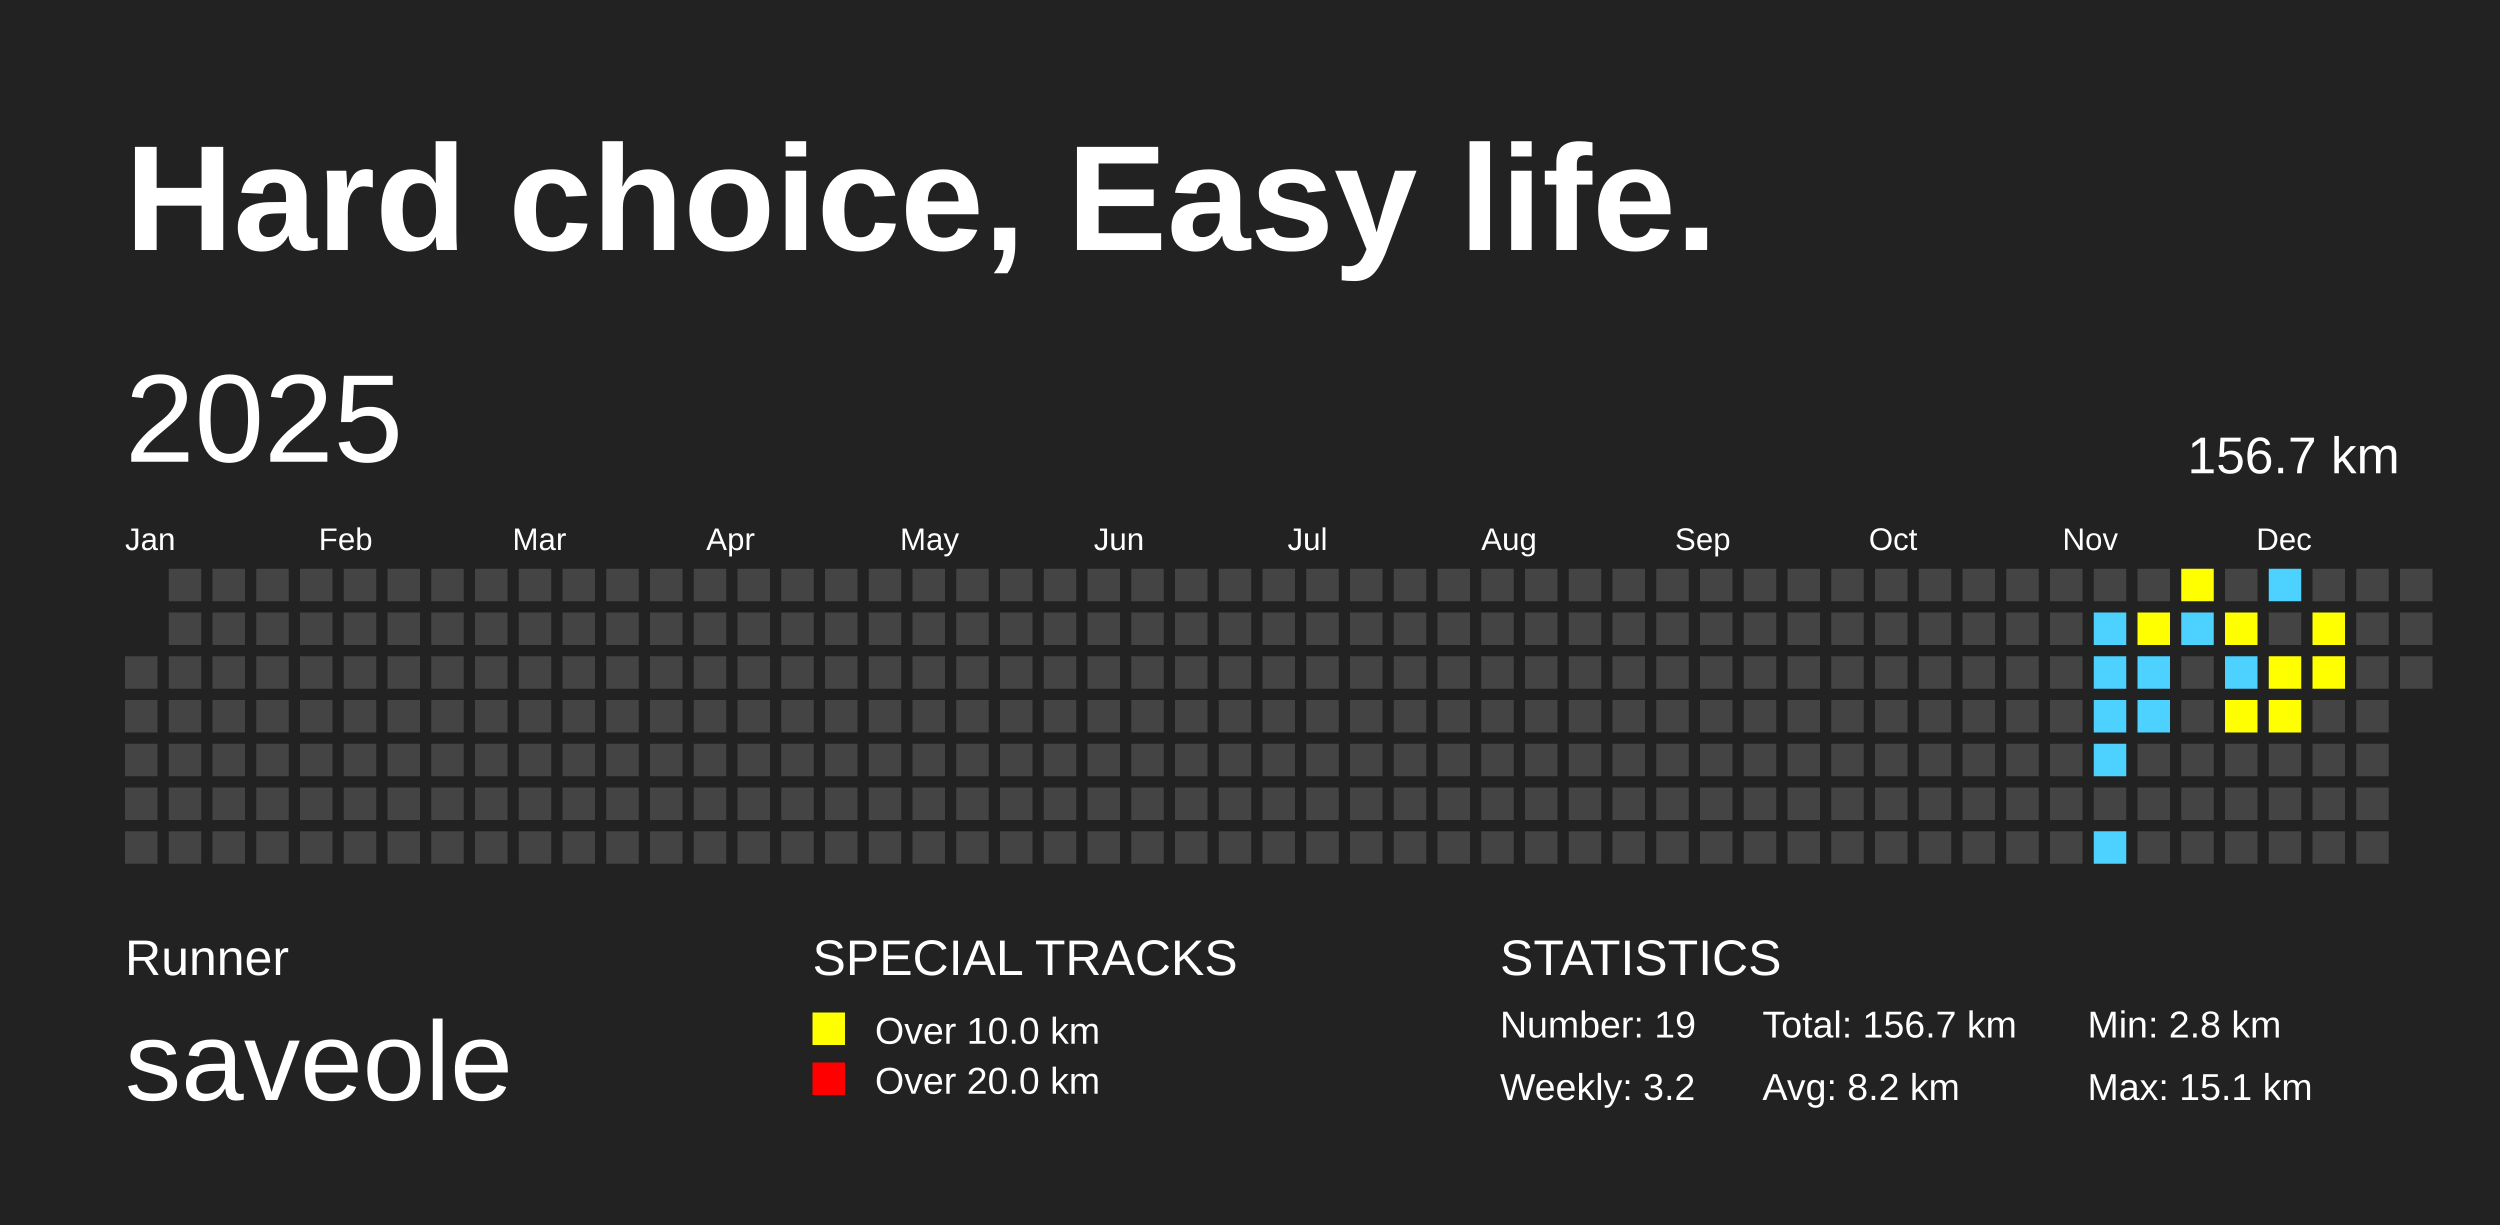
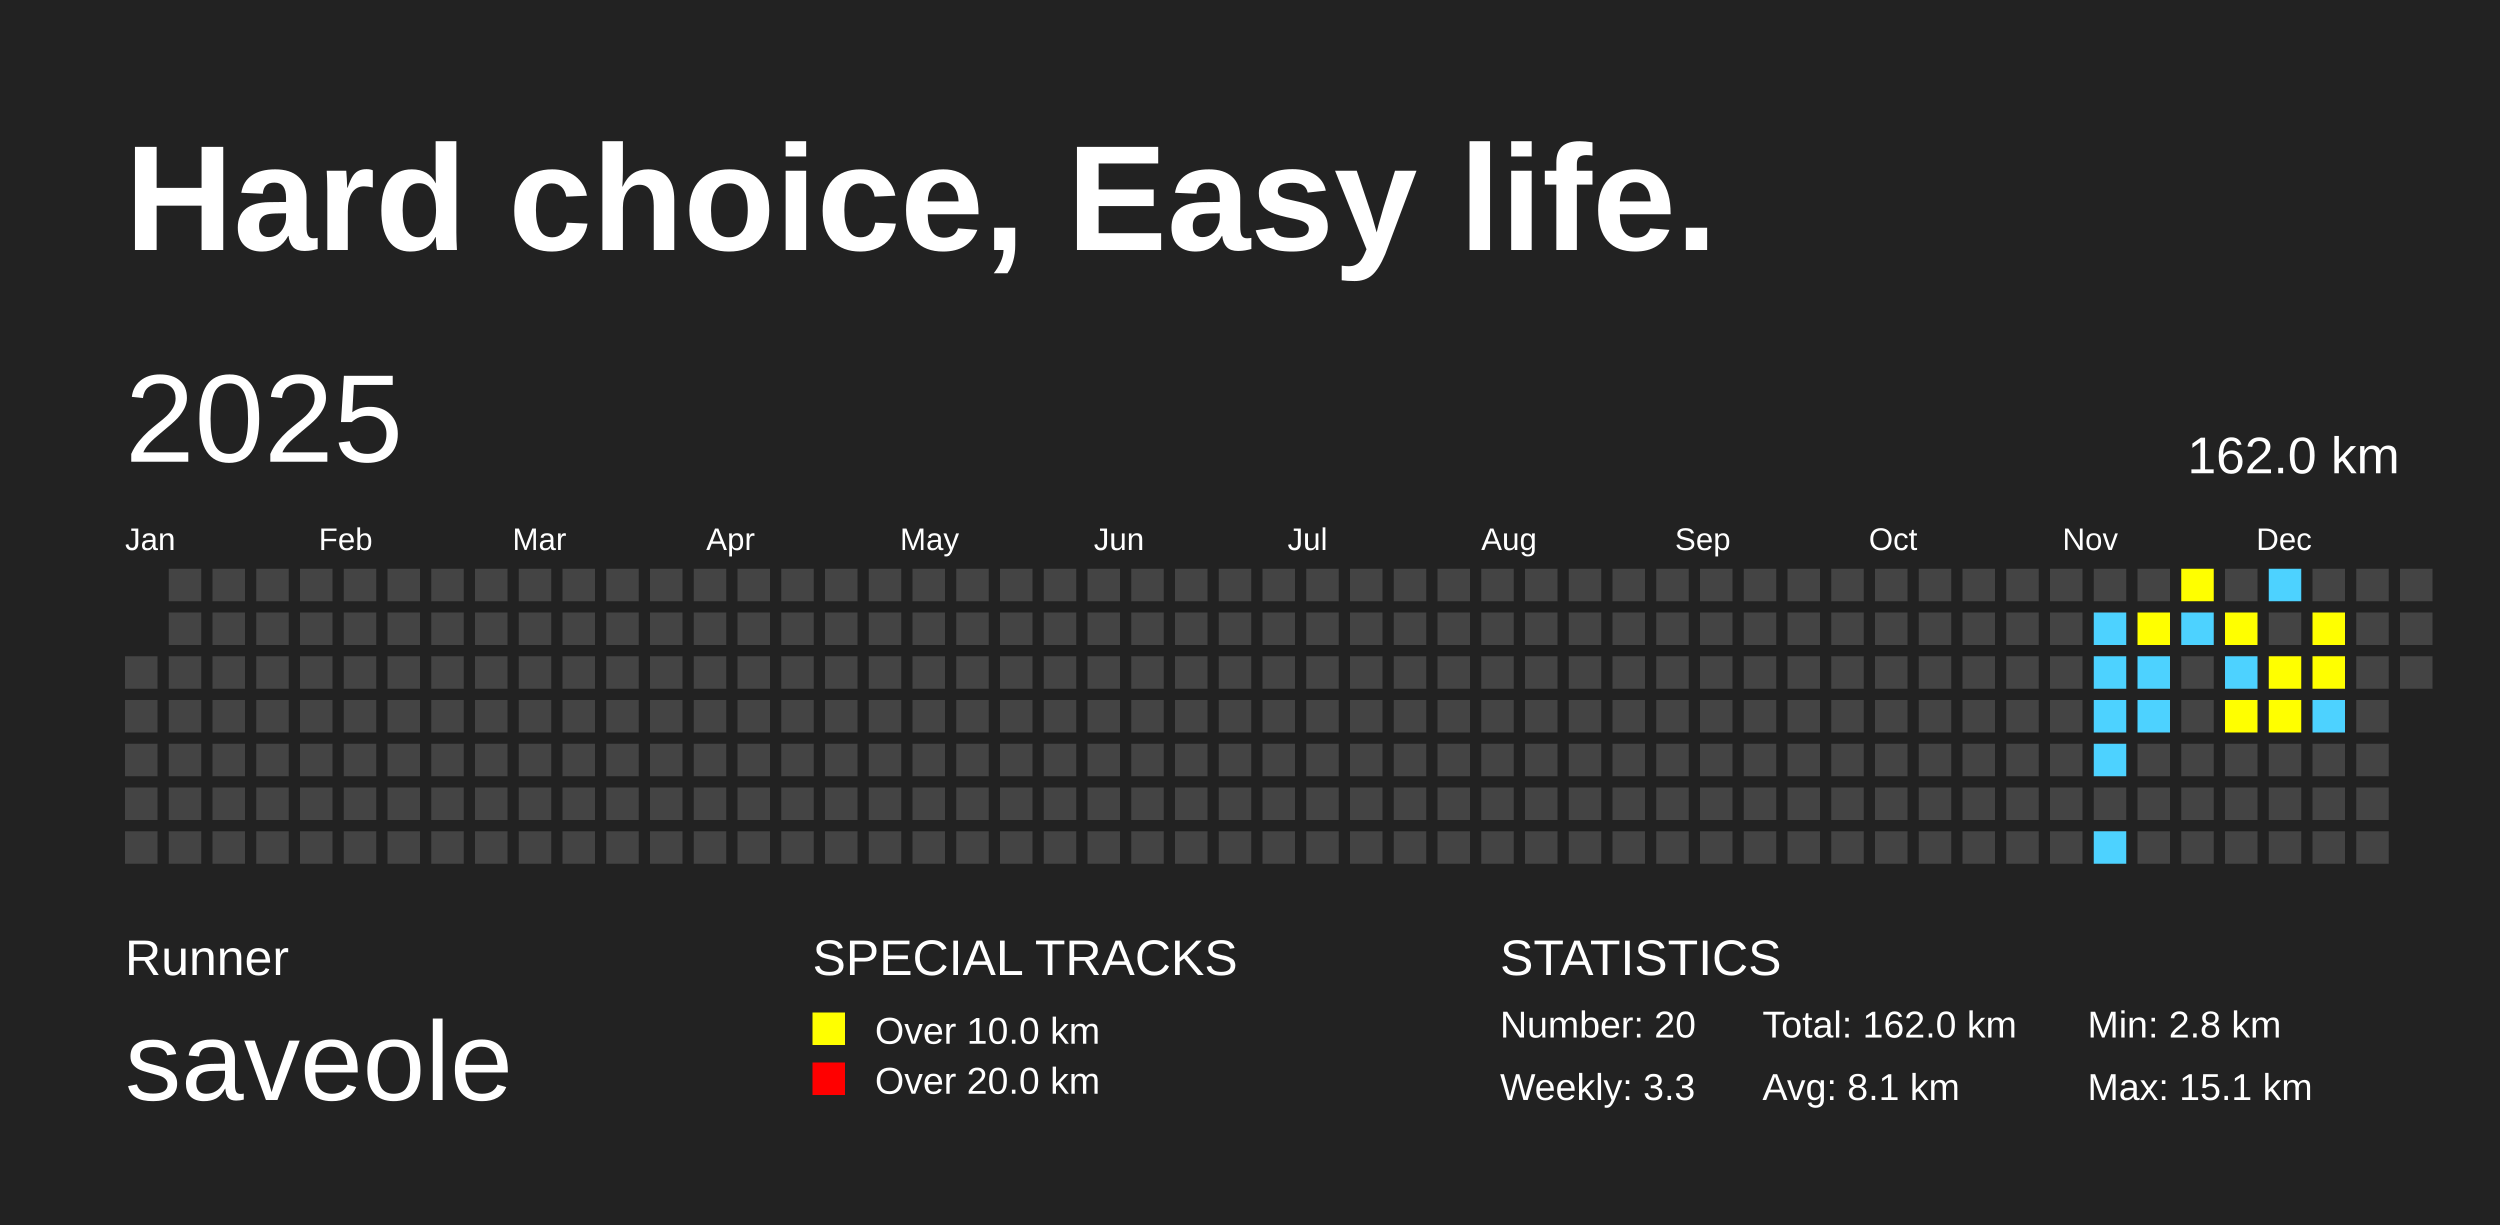
<svg xmlns="http://www.w3.org/2000/svg" baseProfile="full" height="98mm" version="1.1" viewBox="0,0,200,98" width="200mm">
  <defs />
  <rect fill="#222222" height="98" width="200" x="0" y="0" />
  <text fill="#FFFFFF" style="font-size:12px; font-family:Arial; font-weight:bold;" x="10" y="20">Hard choice, Easy life.</text>
  <text fill="#FFFFFF" style="font-size:4px; font-family:Arial" x="10" y="78">Runner</text>
  <text fill="#FFFFFF" style="font-size:9px; font-family:Arial" x="10" y="88">saveole</text>
  <text fill="#FFFFFF" style="font-size:4px; font-family:Arial" x="65" y="78">SPECIAL TRACKS</text>
  <rect fill="yellow" height="2.6" width="2.6" x="65" y="81" />
  <text fill="#FFFFFF" style="font-size:3px; font-family:Arial" x="70" y="83.5">Over 10.0 km</text>
  <rect fill="red" height="2.6" width="2.6" x="65" y="85" />
  <text fill="#FFFFFF" style="font-size:3px; font-family:Arial" x="70" y="87.5">Over 20.0 km</text>
  <text fill="#FFFFFF" style="font-size:4px; font-family:Arial" x="120" y="78">STATISTICS</text>
-   <text fill="#FFFFFF" style="font-size:3px; font-family:Arial" x="120" y="83">Number: 19</text>
-   <text fill="#FFFFFF" style="font-size:3px; font-family:Arial" x="120" y="88">Weekly: 3.2</text>
-   <text fill="#FFFFFF" style="font-size:3px; font-family:Arial" x="141" y="83">Total: 156.7 km</text>
-   <text fill="#FFFFFF" style="font-size:3px; font-family:Arial" x="141" y="88">Avg: 8.2 km</text>
+   <text fill="#FFFFFF" style="font-size:3px; font-family:Arial" x="120" y="83">Number: 20</text>
+   <text fill="#FFFFFF" style="font-size:3px; font-family:Arial" x="120" y="88">Weekly: 3.3</text>
+   <text fill="#FFFFFF" style="font-size:3px; font-family:Arial" x="141" y="83">Total: 162.0 km</text>
+   <text fill="#FFFFFF" style="font-size:3px; font-family:Arial" x="141" y="88">Avg: 8.1 km</text>
  <text fill="#FFFFFF" style="font-size:3px; font-family:Arial" x="167" y="83">Min: 2.8 km</text>
  <text fill="#FFFFFF" style="font-size:3px; font-family:Arial" x="167" y="88">Max: 15.1 km</text>
  <text dominant-baseline="hanging" fill="#FFFFFF" style="font-size:10.0px; font-family:Arial;" x="10" y="30">2025</text>
-   <text dominant-baseline="hanging" fill="#FFFFFF" style="font-size:4.125px; font-family:Arial;" x="175" y="35">156.7 km</text>
+   <text dominant-baseline="hanging" fill="#FFFFFF" style="font-size:4.125px; font-family:Arial;" x="175" y="35">162.0 km</text>
  <text fill="#FFFFFF" style="font-size:2.5px; font-family:Arial" x="10.0" y="44">Jan</text>
  <text fill="#FFFFFF" style="font-size:2.5px; font-family:Arial" x="25.5" y="44">Feb</text>
  <text fill="#FFFFFF" style="font-size:2.5px; font-family:Arial" x="41.0" y="44">Mar</text>
  <text fill="#FFFFFF" style="font-size:2.5px; font-family:Arial" x="56.5" y="44">Apr</text>
  <text fill="#FFFFFF" style="font-size:2.5px; font-family:Arial" x="72.0" y="44">May</text>
  <text fill="#FFFFFF" style="font-size:2.5px; font-family:Arial" x="87.5" y="44">Jun</text>
  <text fill="#FFFFFF" style="font-size:2.5px; font-family:Arial" x="103.0" y="44">Jul</text>
  <text fill="#FFFFFF" style="font-size:2.5px; font-family:Arial" x="118.5" y="44">Aug</text>
  <text fill="#FFFFFF" style="font-size:2.5px; font-family:Arial" x="134.0" y="44">Sep</text>
  <text fill="#FFFFFF" style="font-size:2.5px; font-family:Arial" x="149.5" y="44">Oct</text>
  <text fill="#FFFFFF" style="font-size:2.5px; font-family:Arial" x="165.0" y="44">Nov</text>
  <text fill="#FFFFFF" style="font-size:2.5px; font-family:Arial" x="180.5" y="44">Dec</text>
  <rect fill="#444444" height="2.6" width="2.6" x="10.0" y="52.5" />
  <rect fill="#444444" height="2.6" width="2.6" x="10.0" y="56.0" />
  <rect fill="#444444" height="2.6" width="2.6" x="10.0" y="59.5" />
  <rect fill="#444444" height="2.6" width="2.6" x="10.0" y="63.0" />
  <rect fill="#444444" height="2.6" width="2.6" x="10.0" y="66.5" />
  <rect fill="#444444" height="2.6" width="2.6" x="13.5" y="45.5" />
  <rect fill="#444444" height="2.6" width="2.6" x="13.5" y="49.0" />
  <rect fill="#444444" height="2.6" width="2.6" x="13.5" y="52.5" />
  <rect fill="#444444" height="2.6" width="2.6" x="13.5" y="56.0" />
  <rect fill="#444444" height="2.6" width="2.6" x="13.5" y="59.5" />
  <rect fill="#444444" height="2.6" width="2.6" x="13.5" y="63.0" />
  <rect fill="#444444" height="2.6" width="2.6" x="13.5" y="66.5" />
  <rect fill="#444444" height="2.6" width="2.6" x="17.0" y="45.5" />
  <rect fill="#444444" height="2.6" width="2.6" x="17.0" y="49.0" />
  <rect fill="#444444" height="2.6" width="2.6" x="17.0" y="52.5" />
  <rect fill="#444444" height="2.6" width="2.6" x="17.0" y="56.0" />
  <rect fill="#444444" height="2.6" width="2.6" x="17.0" y="59.5" />
  <rect fill="#444444" height="2.6" width="2.6" x="17.0" y="63.0" />
  <rect fill="#444444" height="2.6" width="2.6" x="17.0" y="66.5" />
  <rect fill="#444444" height="2.6" width="2.6" x="20.5" y="45.5" />
  <rect fill="#444444" height="2.6" width="2.6" x="20.5" y="49.0" />
  <rect fill="#444444" height="2.6" width="2.6" x="20.5" y="52.5" />
  <rect fill="#444444" height="2.6" width="2.6" x="20.5" y="56.0" />
  <rect fill="#444444" height="2.6" width="2.6" x="20.5" y="59.5" />
  <rect fill="#444444" height="2.6" width="2.6" x="20.5" y="63.0" />
  <rect fill="#444444" height="2.6" width="2.6" x="20.5" y="66.5" />
  <rect fill="#444444" height="2.6" width="2.6" x="24.0" y="45.5" />
  <rect fill="#444444" height="2.6" width="2.6" x="24.0" y="49.0" />
  <rect fill="#444444" height="2.6" width="2.6" x="24.0" y="52.5" />
  <rect fill="#444444" height="2.6" width="2.6" x="24.0" y="56.0" />
  <rect fill="#444444" height="2.6" width="2.6" x="24.0" y="59.5" />
  <rect fill="#444444" height="2.6" width="2.6" x="24.0" y="63.0" />
  <rect fill="#444444" height="2.6" width="2.6" x="24.0" y="66.5" />
  <rect fill="#444444" height="2.6" width="2.6" x="27.5" y="45.5" />
  <rect fill="#444444" height="2.6" width="2.6" x="27.5" y="49.0" />
  <rect fill="#444444" height="2.6" width="2.6" x="27.5" y="52.5" />
  <rect fill="#444444" height="2.6" width="2.6" x="27.5" y="56.0" />
  <rect fill="#444444" height="2.6" width="2.6" x="27.5" y="59.5" />
  <rect fill="#444444" height="2.6" width="2.6" x="27.5" y="63.0" />
  <rect fill="#444444" height="2.6" width="2.6" x="27.5" y="66.5" />
  <rect fill="#444444" height="2.6" width="2.6" x="31.0" y="45.5" />
  <rect fill="#444444" height="2.6" width="2.6" x="31.0" y="49.0" />
  <rect fill="#444444" height="2.6" width="2.6" x="31.0" y="52.5" />
  <rect fill="#444444" height="2.6" width="2.6" x="31.0" y="56.0" />
  <rect fill="#444444" height="2.6" width="2.6" x="31.0" y="59.5" />
  <rect fill="#444444" height="2.6" width="2.6" x="31.0" y="63.0" />
  <rect fill="#444444" height="2.6" width="2.6" x="31.0" y="66.5" />
  <rect fill="#444444" height="2.6" width="2.6" x="34.5" y="45.5" />
  <rect fill="#444444" height="2.6" width="2.6" x="34.5" y="49.0" />
  <rect fill="#444444" height="2.6" width="2.6" x="34.5" y="52.5" />
  <rect fill="#444444" height="2.6" width="2.6" x="34.5" y="56.0" />
  <rect fill="#444444" height="2.6" width="2.6" x="34.5" y="59.5" />
  <rect fill="#444444" height="2.6" width="2.6" x="34.5" y="63.0" />
  <rect fill="#444444" height="2.6" width="2.6" x="34.5" y="66.5" />
  <rect fill="#444444" height="2.6" width="2.6" x="38.0" y="45.5" />
  <rect fill="#444444" height="2.6" width="2.6" x="38.0" y="49.0" />
  <rect fill="#444444" height="2.6" width="2.6" x="38.0" y="52.5" />
  <rect fill="#444444" height="2.6" width="2.6" x="38.0" y="56.0" />
  <rect fill="#444444" height="2.6" width="2.6" x="38.0" y="59.5" />
  <rect fill="#444444" height="2.6" width="2.6" x="38.0" y="63.0" />
  <rect fill="#444444" height="2.6" width="2.6" x="38.0" y="66.5" />
  <rect fill="#444444" height="2.6" width="2.6" x="41.5" y="45.5" />
  <rect fill="#444444" height="2.6" width="2.6" x="41.5" y="49.0" />
  <rect fill="#444444" height="2.6" width="2.6" x="41.5" y="52.5" />
  <rect fill="#444444" height="2.6" width="2.6" x="41.5" y="56.0" />
  <rect fill="#444444" height="2.6" width="2.6" x="41.5" y="59.5" />
  <rect fill="#444444" height="2.6" width="2.6" x="41.5" y="63.0" />
  <rect fill="#444444" height="2.6" width="2.6" x="41.5" y="66.5" />
  <rect fill="#444444" height="2.6" width="2.6" x="45.0" y="45.5" />
  <rect fill="#444444" height="2.6" width="2.6" x="45.0" y="49.0" />
  <rect fill="#444444" height="2.6" width="2.6" x="45.0" y="52.5" />
  <rect fill="#444444" height="2.6" width="2.6" x="45.0" y="56.0" />
  <rect fill="#444444" height="2.6" width="2.6" x="45.0" y="59.5" />
  <rect fill="#444444" height="2.6" width="2.6" x="45.0" y="63.0" />
  <rect fill="#444444" height="2.6" width="2.6" x="45.0" y="66.5" />
  <rect fill="#444444" height="2.6" width="2.6" x="48.5" y="45.5" />
  <rect fill="#444444" height="2.6" width="2.6" x="48.5" y="49.0" />
  <rect fill="#444444" height="2.6" width="2.6" x="48.5" y="52.5" />
  <rect fill="#444444" height="2.6" width="2.6" x="48.5" y="56.0" />
  <rect fill="#444444" height="2.6" width="2.6" x="48.5" y="59.5" />
  <rect fill="#444444" height="2.6" width="2.6" x="48.5" y="63.0" />
  <rect fill="#444444" height="2.6" width="2.6" x="48.5" y="66.5" />
  <rect fill="#444444" height="2.6" width="2.6" x="52.0" y="45.5" />
  <rect fill="#444444" height="2.6" width="2.6" x="52.0" y="49.0" />
  <rect fill="#444444" height="2.6" width="2.6" x="52.0" y="52.5" />
  <rect fill="#444444" height="2.6" width="2.6" x="52.0" y="56.0" />
  <rect fill="#444444" height="2.6" width="2.6" x="52.0" y="59.5" />
  <rect fill="#444444" height="2.6" width="2.6" x="52.0" y="63.0" />
  <rect fill="#444444" height="2.6" width="2.6" x="52.0" y="66.5" />
  <rect fill="#444444" height="2.6" width="2.6" x="55.5" y="45.5" />
  <rect fill="#444444" height="2.6" width="2.6" x="55.5" y="49.0" />
  <rect fill="#444444" height="2.6" width="2.6" x="55.5" y="52.5" />
  <rect fill="#444444" height="2.6" width="2.6" x="55.5" y="56.0" />
  <rect fill="#444444" height="2.6" width="2.6" x="55.5" y="59.5" />
  <rect fill="#444444" height="2.6" width="2.6" x="55.5" y="63.0" />
  <rect fill="#444444" height="2.6" width="2.6" x="55.5" y="66.5" />
  <rect fill="#444444" height="2.6" width="2.6" x="59.0" y="45.5" />
  <rect fill="#444444" height="2.6" width="2.6" x="59.0" y="49.0" />
  <rect fill="#444444" height="2.6" width="2.6" x="59.0" y="52.5" />
  <rect fill="#444444" height="2.6" width="2.6" x="59.0" y="56.0" />
  <rect fill="#444444" height="2.6" width="2.6" x="59.0" y="59.5" />
  <rect fill="#444444" height="2.6" width="2.6" x="59.0" y="63.0" />
  <rect fill="#444444" height="2.6" width="2.6" x="59.0" y="66.5" />
  <rect fill="#444444" height="2.6" width="2.6" x="62.5" y="45.5" />
  <rect fill="#444444" height="2.6" width="2.6" x="62.5" y="49.0" />
  <rect fill="#444444" height="2.6" width="2.6" x="62.5" y="52.5" />
  <rect fill="#444444" height="2.6" width="2.6" x="62.5" y="56.0" />
  <rect fill="#444444" height="2.6" width="2.6" x="62.5" y="59.5" />
  <rect fill="#444444" height="2.6" width="2.6" x="62.5" y="63.0" />
  <rect fill="#444444" height="2.6" width="2.6" x="62.5" y="66.5" />
  <rect fill="#444444" height="2.6" width="2.6" x="66.0" y="45.5" />
  <rect fill="#444444" height="2.6" width="2.6" x="66.0" y="49.0" />
  <rect fill="#444444" height="2.6" width="2.6" x="66.0" y="52.5" />
  <rect fill="#444444" height="2.6" width="2.6" x="66.0" y="56.0" />
  <rect fill="#444444" height="2.6" width="2.6" x="66.0" y="59.5" />
  <rect fill="#444444" height="2.6" width="2.6" x="66.0" y="63.0" />
  <rect fill="#444444" height="2.6" width="2.6" x="66.0" y="66.5" />
  <rect fill="#444444" height="2.6" width="2.6" x="69.5" y="45.5" />
  <rect fill="#444444" height="2.6" width="2.6" x="69.5" y="49.0" />
  <rect fill="#444444" height="2.6" width="2.6" x="69.5" y="52.5" />
  <rect fill="#444444" height="2.6" width="2.6" x="69.5" y="56.0" />
  <rect fill="#444444" height="2.6" width="2.6" x="69.5" y="59.5" />
  <rect fill="#444444" height="2.6" width="2.6" x="69.5" y="63.0" />
  <rect fill="#444444" height="2.6" width="2.6" x="69.5" y="66.5" />
  <rect fill="#444444" height="2.6" width="2.6" x="73.0" y="45.5" />
  <rect fill="#444444" height="2.6" width="2.6" x="73.0" y="49.0" />
  <rect fill="#444444" height="2.6" width="2.6" x="73.0" y="52.5" />
  <rect fill="#444444" height="2.6" width="2.6" x="73.0" y="56.0" />
  <rect fill="#444444" height="2.6" width="2.6" x="73.0" y="59.5" />
  <rect fill="#444444" height="2.6" width="2.6" x="73.0" y="63.0" />
  <rect fill="#444444" height="2.6" width="2.6" x="73.0" y="66.5" />
  <rect fill="#444444" height="2.6" width="2.6" x="76.5" y="45.5" />
  <rect fill="#444444" height="2.6" width="2.6" x="76.5" y="49.0" />
  <rect fill="#444444" height="2.6" width="2.6" x="76.5" y="52.5" />
  <rect fill="#444444" height="2.6" width="2.6" x="76.5" y="56.0" />
  <rect fill="#444444" height="2.6" width="2.6" x="76.5" y="59.5" />
  <rect fill="#444444" height="2.6" width="2.6" x="76.5" y="63.0" />
  <rect fill="#444444" height="2.6" width="2.6" x="76.5" y="66.5" />
  <rect fill="#444444" height="2.6" width="2.6" x="80.0" y="45.5" />
  <rect fill="#444444" height="2.6" width="2.6" x="80.0" y="49.0" />
  <rect fill="#444444" height="2.6" width="2.6" x="80.0" y="52.5" />
  <rect fill="#444444" height="2.6" width="2.6" x="80.0" y="56.0" />
  <rect fill="#444444" height="2.6" width="2.6" x="80.0" y="59.5" />
  <rect fill="#444444" height="2.6" width="2.6" x="80.0" y="63.0" />
  <rect fill="#444444" height="2.6" width="2.6" x="80.0" y="66.5" />
  <rect fill="#444444" height="2.6" width="2.6" x="83.5" y="45.5" />
  <rect fill="#444444" height="2.6" width="2.6" x="83.5" y="49.0" />
  <rect fill="#444444" height="2.6" width="2.6" x="83.5" y="52.5" />
  <rect fill="#444444" height="2.6" width="2.6" x="83.5" y="56.0" />
  <rect fill="#444444" height="2.6" width="2.6" x="83.5" y="59.5" />
  <rect fill="#444444" height="2.6" width="2.6" x="83.5" y="63.0" />
  <rect fill="#444444" height="2.6" width="2.6" x="83.5" y="66.5" />
  <rect fill="#444444" height="2.6" width="2.6" x="87.0" y="45.5" />
  <rect fill="#444444" height="2.6" width="2.6" x="87.0" y="49.0" />
  <rect fill="#444444" height="2.6" width="2.6" x="87.0" y="52.5" />
  <rect fill="#444444" height="2.6" width="2.6" x="87.0" y="56.0" />
  <rect fill="#444444" height="2.6" width="2.6" x="87.0" y="59.5" />
  <rect fill="#444444" height="2.6" width="2.6" x="87.0" y="63.0" />
  <rect fill="#444444" height="2.6" width="2.6" x="87.0" y="66.5" />
  <rect fill="#444444" height="2.6" width="2.6" x="90.5" y="45.5" />
  <rect fill="#444444" height="2.6" width="2.6" x="90.5" y="49.0" />
  <rect fill="#444444" height="2.6" width="2.6" x="90.5" y="52.5" />
  <rect fill="#444444" height="2.6" width="2.6" x="90.5" y="56.0" />
  <rect fill="#444444" height="2.6" width="2.6" x="90.5" y="59.5" />
  <rect fill="#444444" height="2.6" width="2.6" x="90.5" y="63.0" />
  <rect fill="#444444" height="2.6" width="2.6" x="90.5" y="66.5" />
  <rect fill="#444444" height="2.6" width="2.6" x="94.0" y="45.5" />
  <rect fill="#444444" height="2.6" width="2.6" x="94.0" y="49.0" />
  <rect fill="#444444" height="2.6" width="2.6" x="94.0" y="52.5" />
  <rect fill="#444444" height="2.6" width="2.6" x="94.0" y="56.0" />
  <rect fill="#444444" height="2.6" width="2.6" x="94.0" y="59.5" />
  <rect fill="#444444" height="2.6" width="2.6" x="94.0" y="63.0" />
  <rect fill="#444444" height="2.6" width="2.6" x="94.0" y="66.5" />
  <rect fill="#444444" height="2.6" width="2.6" x="97.5" y="45.5" />
  <rect fill="#444444" height="2.6" width="2.6" x="97.5" y="49.0" />
  <rect fill="#444444" height="2.6" width="2.6" x="97.5" y="52.5" />
  <rect fill="#444444" height="2.6" width="2.6" x="97.5" y="56.0" />
  <rect fill="#444444" height="2.6" width="2.6" x="97.5" y="59.5" />
  <rect fill="#444444" height="2.6" width="2.6" x="97.5" y="63.0" />
  <rect fill="#444444" height="2.6" width="2.6" x="97.5" y="66.5" />
  <rect fill="#444444" height="2.6" width="2.6" x="101.0" y="45.5" />
  <rect fill="#444444" height="2.6" width="2.6" x="101.0" y="49.0" />
  <rect fill="#444444" height="2.6" width="2.6" x="101.0" y="52.5" />
  <rect fill="#444444" height="2.6" width="2.6" x="101.0" y="56.0" />
  <rect fill="#444444" height="2.6" width="2.6" x="101.0" y="59.5" />
  <rect fill="#444444" height="2.6" width="2.6" x="101.0" y="63.0" />
  <rect fill="#444444" height="2.6" width="2.6" x="101.0" y="66.5" />
  <rect fill="#444444" height="2.6" width="2.6" x="104.5" y="45.5" />
  <rect fill="#444444" height="2.6" width="2.6" x="104.5" y="49.0" />
  <rect fill="#444444" height="2.6" width="2.6" x="104.5" y="52.5" />
  <rect fill="#444444" height="2.6" width="2.6" x="104.5" y="56.0" />
  <rect fill="#444444" height="2.6" width="2.6" x="104.5" y="59.5" />
  <rect fill="#444444" height="2.6" width="2.6" x="104.5" y="63.0" />
  <rect fill="#444444" height="2.6" width="2.6" x="104.5" y="66.5" />
  <rect fill="#444444" height="2.6" width="2.6" x="108.0" y="45.5" />
  <rect fill="#444444" height="2.6" width="2.6" x="108.0" y="49.0" />
  <rect fill="#444444" height="2.6" width="2.6" x="108.0" y="52.5" />
  <rect fill="#444444" height="2.6" width="2.6" x="108.0" y="56.0" />
  <rect fill="#444444" height="2.6" width="2.6" x="108.0" y="59.5" />
  <rect fill="#444444" height="2.6" width="2.6" x="108.0" y="63.0" />
  <rect fill="#444444" height="2.6" width="2.6" x="108.0" y="66.5" />
  <rect fill="#444444" height="2.6" width="2.6" x="111.5" y="45.5" />
  <rect fill="#444444" height="2.6" width="2.6" x="111.5" y="49.0" />
  <rect fill="#444444" height="2.6" width="2.6" x="111.5" y="52.5" />
  <rect fill="#444444" height="2.6" width="2.6" x="111.5" y="56.0" />
  <rect fill="#444444" height="2.6" width="2.6" x="111.5" y="59.5" />
  <rect fill="#444444" height="2.6" width="2.6" x="111.5" y="63.0" />
  <rect fill="#444444" height="2.6" width="2.6" x="111.5" y="66.5" />
  <rect fill="#444444" height="2.6" width="2.6" x="115.0" y="45.5" />
  <rect fill="#444444" height="2.6" width="2.6" x="115.0" y="49.0" />
  <rect fill="#444444" height="2.6" width="2.6" x="115.0" y="52.5" />
  <rect fill="#444444" height="2.6" width="2.6" x="115.0" y="56.0" />
  <rect fill="#444444" height="2.6" width="2.6" x="115.0" y="59.5" />
  <rect fill="#444444" height="2.6" width="2.6" x="115.0" y="63.0" />
  <rect fill="#444444" height="2.6" width="2.6" x="115.0" y="66.5" />
  <rect fill="#444444" height="2.6" width="2.6" x="118.5" y="45.5" />
  <rect fill="#444444" height="2.6" width="2.6" x="118.5" y="49.0" />
  <rect fill="#444444" height="2.6" width="2.6" x="118.5" y="52.5" />
  <rect fill="#444444" height="2.6" width="2.6" x="118.5" y="56.0" />
  <rect fill="#444444" height="2.6" width="2.6" x="118.5" y="59.5" />
  <rect fill="#444444" height="2.6" width="2.6" x="118.5" y="63.0" />
  <rect fill="#444444" height="2.6" width="2.6" x="118.5" y="66.5" />
  <rect fill="#444444" height="2.6" width="2.6" x="122.0" y="45.5" />
  <rect fill="#444444" height="2.6" width="2.6" x="122.0" y="49.0" />
  <rect fill="#444444" height="2.6" width="2.6" x="122.0" y="52.5" />
  <rect fill="#444444" height="2.6" width="2.6" x="122.0" y="56.0" />
  <rect fill="#444444" height="2.6" width="2.6" x="122.0" y="59.5" />
  <rect fill="#444444" height="2.6" width="2.6" x="122.0" y="63.0" />
  <rect fill="#444444" height="2.6" width="2.6" x="122.0" y="66.5" />
  <rect fill="#444444" height="2.6" width="2.6" x="125.5" y="45.5" />
  <rect fill="#444444" height="2.6" width="2.6" x="125.5" y="49.0" />
  <rect fill="#444444" height="2.6" width="2.6" x="125.5" y="52.5" />
  <rect fill="#444444" height="2.6" width="2.6" x="125.5" y="56.0" />
  <rect fill="#444444" height="2.6" width="2.6" x="125.5" y="59.5" />
  <rect fill="#444444" height="2.6" width="2.6" x="125.5" y="63.0" />
  <rect fill="#444444" height="2.6" width="2.6" x="125.5" y="66.5" />
  <rect fill="#444444" height="2.6" width="2.6" x="129.0" y="45.5" />
  <rect fill="#444444" height="2.6" width="2.6" x="129.0" y="49.0" />
  <rect fill="#444444" height="2.6" width="2.6" x="129.0" y="52.5" />
  <rect fill="#444444" height="2.6" width="2.6" x="129.0" y="56.0" />
  <rect fill="#444444" height="2.6" width="2.6" x="129.0" y="59.5" />
  <rect fill="#444444" height="2.6" width="2.6" x="129.0" y="63.0" />
  <rect fill="#444444" height="2.6" width="2.6" x="129.0" y="66.5" />
  <rect fill="#444444" height="2.6" width="2.6" x="132.5" y="45.5" />
  <rect fill="#444444" height="2.6" width="2.6" x="132.5" y="49.0" />
  <rect fill="#444444" height="2.6" width="2.6" x="132.5" y="52.5" />
  <rect fill="#444444" height="2.6" width="2.6" x="132.5" y="56.0" />
  <rect fill="#444444" height="2.6" width="2.6" x="132.5" y="59.5" />
  <rect fill="#444444" height="2.6" width="2.6" x="132.5" y="63.0" />
  <rect fill="#444444" height="2.6" width="2.6" x="132.5" y="66.5" />
  <rect fill="#444444" height="2.6" width="2.6" x="136.0" y="45.5" />
  <rect fill="#444444" height="2.6" width="2.6" x="136.0" y="49.0" />
  <rect fill="#444444" height="2.6" width="2.6" x="136.0" y="52.5" />
  <rect fill="#444444" height="2.6" width="2.6" x="136.0" y="56.0" />
  <rect fill="#444444" height="2.6" width="2.6" x="136.0" y="59.5" />
  <rect fill="#444444" height="2.6" width="2.6" x="136.0" y="63.0" />
  <rect fill="#444444" height="2.6" width="2.6" x="136.0" y="66.5" />
  <rect fill="#444444" height="2.6" width="2.6" x="139.5" y="45.5" />
  <rect fill="#444444" height="2.6" width="2.6" x="139.5" y="49.0" />
  <rect fill="#444444" height="2.6" width="2.6" x="139.5" y="52.5" />
  <rect fill="#444444" height="2.6" width="2.6" x="139.5" y="56.0" />
  <rect fill="#444444" height="2.6" width="2.6" x="139.5" y="59.5" />
  <rect fill="#444444" height="2.6" width="2.6" x="139.5" y="63.0" />
  <rect fill="#444444" height="2.6" width="2.6" x="139.5" y="66.5" />
  <rect fill="#444444" height="2.6" width="2.6" x="143.0" y="45.5" />
  <rect fill="#444444" height="2.6" width="2.6" x="143.0" y="49.0" />
  <rect fill="#444444" height="2.6" width="2.6" x="143.0" y="52.5" />
  <rect fill="#444444" height="2.6" width="2.6" x="143.0" y="56.0" />
  <rect fill="#444444" height="2.6" width="2.6" x="143.0" y="59.5" />
  <rect fill="#444444" height="2.6" width="2.6" x="143.0" y="63.0" />
  <rect fill="#444444" height="2.6" width="2.6" x="143.0" y="66.5" />
  <rect fill="#444444" height="2.6" width="2.6" x="146.5" y="45.5" />
  <rect fill="#444444" height="2.6" width="2.6" x="146.5" y="49.0" />
  <rect fill="#444444" height="2.6" width="2.6" x="146.5" y="52.5" />
  <rect fill="#444444" height="2.6" width="2.6" x="146.5" y="56.0" />
  <rect fill="#444444" height="2.6" width="2.6" x="146.5" y="59.5" />
  <rect fill="#444444" height="2.6" width="2.6" x="146.5" y="63.0" />
  <rect fill="#444444" height="2.6" width="2.6" x="146.5" y="66.5" />
  <rect fill="#444444" height="2.6" width="2.6" x="150.0" y="45.5" />
  <rect fill="#444444" height="2.6" width="2.6" x="150.0" y="49.0" />
  <rect fill="#444444" height="2.6" width="2.6" x="150.0" y="52.5" />
  <rect fill="#444444" height="2.6" width="2.6" x="150.0" y="56.0" />
  <rect fill="#444444" height="2.6" width="2.6" x="150.0" y="59.5" />
  <rect fill="#444444" height="2.6" width="2.6" x="150.0" y="63.0" />
  <rect fill="#444444" height="2.6" width="2.6" x="150.0" y="66.5" />
  <rect fill="#444444" height="2.6" width="2.6" x="153.5" y="45.5" />
  <rect fill="#444444" height="2.6" width="2.6" x="153.5" y="49.0" />
  <rect fill="#444444" height="2.6" width="2.6" x="153.5" y="52.5" />
  <rect fill="#444444" height="2.6" width="2.6" x="153.5" y="56.0" />
  <rect fill="#444444" height="2.6" width="2.6" x="153.5" y="59.5" />
  <rect fill="#444444" height="2.6" width="2.6" x="153.5" y="63.0" />
  <rect fill="#444444" height="2.6" width="2.6" x="153.5" y="66.5" />
  <rect fill="#444444" height="2.6" width="2.6" x="157.0" y="45.5" />
  <rect fill="#444444" height="2.6" width="2.6" x="157.0" y="49.0" />
  <rect fill="#444444" height="2.6" width="2.6" x="157.0" y="52.5" />
  <rect fill="#444444" height="2.6" width="2.6" x="157.0" y="56.0" />
  <rect fill="#444444" height="2.6" width="2.6" x="157.0" y="59.5" />
  <rect fill="#444444" height="2.6" width="2.6" x="157.0" y="63.0" />
  <rect fill="#444444" height="2.6" width="2.6" x="157.0" y="66.5" />
  <rect fill="#444444" height="2.6" width="2.6" x="160.5" y="45.5" />
  <rect fill="#444444" height="2.6" width="2.6" x="160.5" y="49.0" />
  <rect fill="#444444" height="2.6" width="2.6" x="160.5" y="52.5" />
  <rect fill="#444444" height="2.6" width="2.6" x="160.5" y="56.0" />
  <rect fill="#444444" height="2.6" width="2.6" x="160.5" y="59.5" />
  <rect fill="#444444" height="2.6" width="2.6" x="160.5" y="63.0" />
  <rect fill="#444444" height="2.6" width="2.6" x="160.5" y="66.5" />
  <rect fill="#444444" height="2.6" width="2.6" x="164.0" y="45.5" />
  <rect fill="#444444" height="2.6" width="2.6" x="164.0" y="49.0" />
  <rect fill="#444444" height="2.6" width="2.6" x="164.0" y="52.5" />
  <rect fill="#444444" height="2.6" width="2.6" x="164.0" y="56.0" />
  <rect fill="#444444" height="2.6" width="2.6" x="164.0" y="59.5" />
  <rect fill="#444444" height="2.6" width="2.6" x="164.0" y="63.0" />
  <rect fill="#444444" height="2.6" width="2.6" x="164.0" y="66.5" />
  <rect fill="#444444" height="2.6" width="2.6" x="167.5" y="45.5" />
  <rect fill="#4DD2FF" height="2.6" width="2.6" x="167.5" y="49.0" />
  <rect fill="#4DD2FF" height="2.6" width="2.6" x="167.5" y="52.5" />
  <rect fill="#4DD2FF" height="2.6" width="2.6" x="167.5" y="56.0" />
  <rect fill="#4DD2FF" height="2.6" width="2.6" x="167.5" y="59.5" />
  <rect fill="#444444" height="2.6" width="2.6" x="167.5" y="63.0" />
  <rect fill="#4DD2FF" height="2.6" width="2.6" x="167.5" y="66.5" />
  <rect fill="#444444" height="2.6" width="2.6" x="171.0" y="45.5" />
  <rect fill="yellow" height="2.6" width="2.6" x="171.0" y="49.0" />
  <rect fill="#4DD2FF" height="2.6" width="2.6" x="171.0" y="52.5" />
  <rect fill="#4DD2FF" height="2.6" width="2.6" x="171.0" y="56.0" />
  <rect fill="#444444" height="2.6" width="2.6" x="171.0" y="59.5" />
  <rect fill="#444444" height="2.6" width="2.6" x="171.0" y="63.0" />
  <rect fill="#444444" height="2.6" width="2.6" x="171.0" y="66.5" />
  <rect fill="yellow" height="2.6" width="2.6" x="174.5" y="45.5" />
  <rect fill="#4DD2FF" height="2.6" width="2.6" x="174.5" y="49.0" />
  <rect fill="#444444" height="2.6" width="2.6" x="174.5" y="52.5" />
  <rect fill="#444444" height="2.6" width="2.6" x="174.5" y="56.0" />
  <rect fill="#444444" height="2.6" width="2.6" x="174.5" y="59.5" />
  <rect fill="#444444" height="2.6" width="2.6" x="174.5" y="63.0" />
  <rect fill="#444444" height="2.6" width="2.6" x="174.5" y="66.5" />
  <rect fill="#444444" height="2.6" width="2.6" x="178.0" y="45.5" />
  <rect fill="yellow" height="2.6" width="2.6" x="178.0" y="49.0" />
  <rect fill="#4DD2FF" height="2.6" width="2.6" x="178.0" y="52.5" />
  <rect fill="yellow" height="2.6" width="2.6" x="178.0" y="56.0" />
  <rect fill="#444444" height="2.6" width="2.6" x="178.0" y="59.5" />
  <rect fill="#444444" height="2.6" width="2.6" x="178.0" y="63.0" />
  <rect fill="#444444" height="2.6" width="2.6" x="178.0" y="66.5" />
  <rect fill="#4DD2FF" height="2.6" width="2.6" x="181.5" y="45.5" />
  <rect fill="#444444" height="2.6" width="2.6" x="181.5" y="49.0" />
  <rect fill="yellow" height="2.6" width="2.6" x="181.5" y="52.5" />
  <rect fill="yellow" height="2.6" width="2.6" x="181.5" y="56.0" />
  <rect fill="#444444" height="2.6" width="2.6" x="181.5" y="59.5" />
  <rect fill="#444444" height="2.6" width="2.6" x="181.5" y="63.0" />
  <rect fill="#444444" height="2.6" width="2.6" x="181.5" y="66.5" />
  <rect fill="#444444" height="2.6" width="2.6" x="185.0" y="45.5" />
  <rect fill="yellow" height="2.6" width="2.6" x="185.0" y="49.0" />
  <rect fill="yellow" height="2.6" width="2.6" x="185.0" y="52.5" />
-   <rect fill="#444444" height="2.6" width="2.6" x="185.0" y="56.0" />
+   <rect fill="#4DD2FF" height="2.6" width="2.6" x="185.0" y="56.0" />
  <rect fill="#444444" height="2.6" width="2.6" x="185.0" y="59.5" />
  <rect fill="#444444" height="2.6" width="2.6" x="185.0" y="63.0" />
  <rect fill="#444444" height="2.6" width="2.6" x="185.0" y="66.5" />
  <rect fill="#444444" height="2.6" width="2.6" x="188.5" y="45.5" />
  <rect fill="#444444" height="2.6" width="2.6" x="188.5" y="49.0" />
  <rect fill="#444444" height="2.6" width="2.6" x="188.5" y="52.5" />
  <rect fill="#444444" height="2.6" width="2.6" x="188.5" y="56.0" />
  <rect fill="#444444" height="2.6" width="2.6" x="188.5" y="59.5" />
  <rect fill="#444444" height="2.6" width="2.6" x="188.5" y="63.0" />
  <rect fill="#444444" height="2.6" width="2.6" x="188.5" y="66.5" />
  <rect fill="#444444" height="2.6" width="2.6" x="192.0" y="45.5" />
  <rect fill="#444444" height="2.6" width="2.6" x="192.0" y="49.0" />
  <rect fill="#444444" height="2.6" width="2.6" x="192.0" y="52.5" />
</svg>
